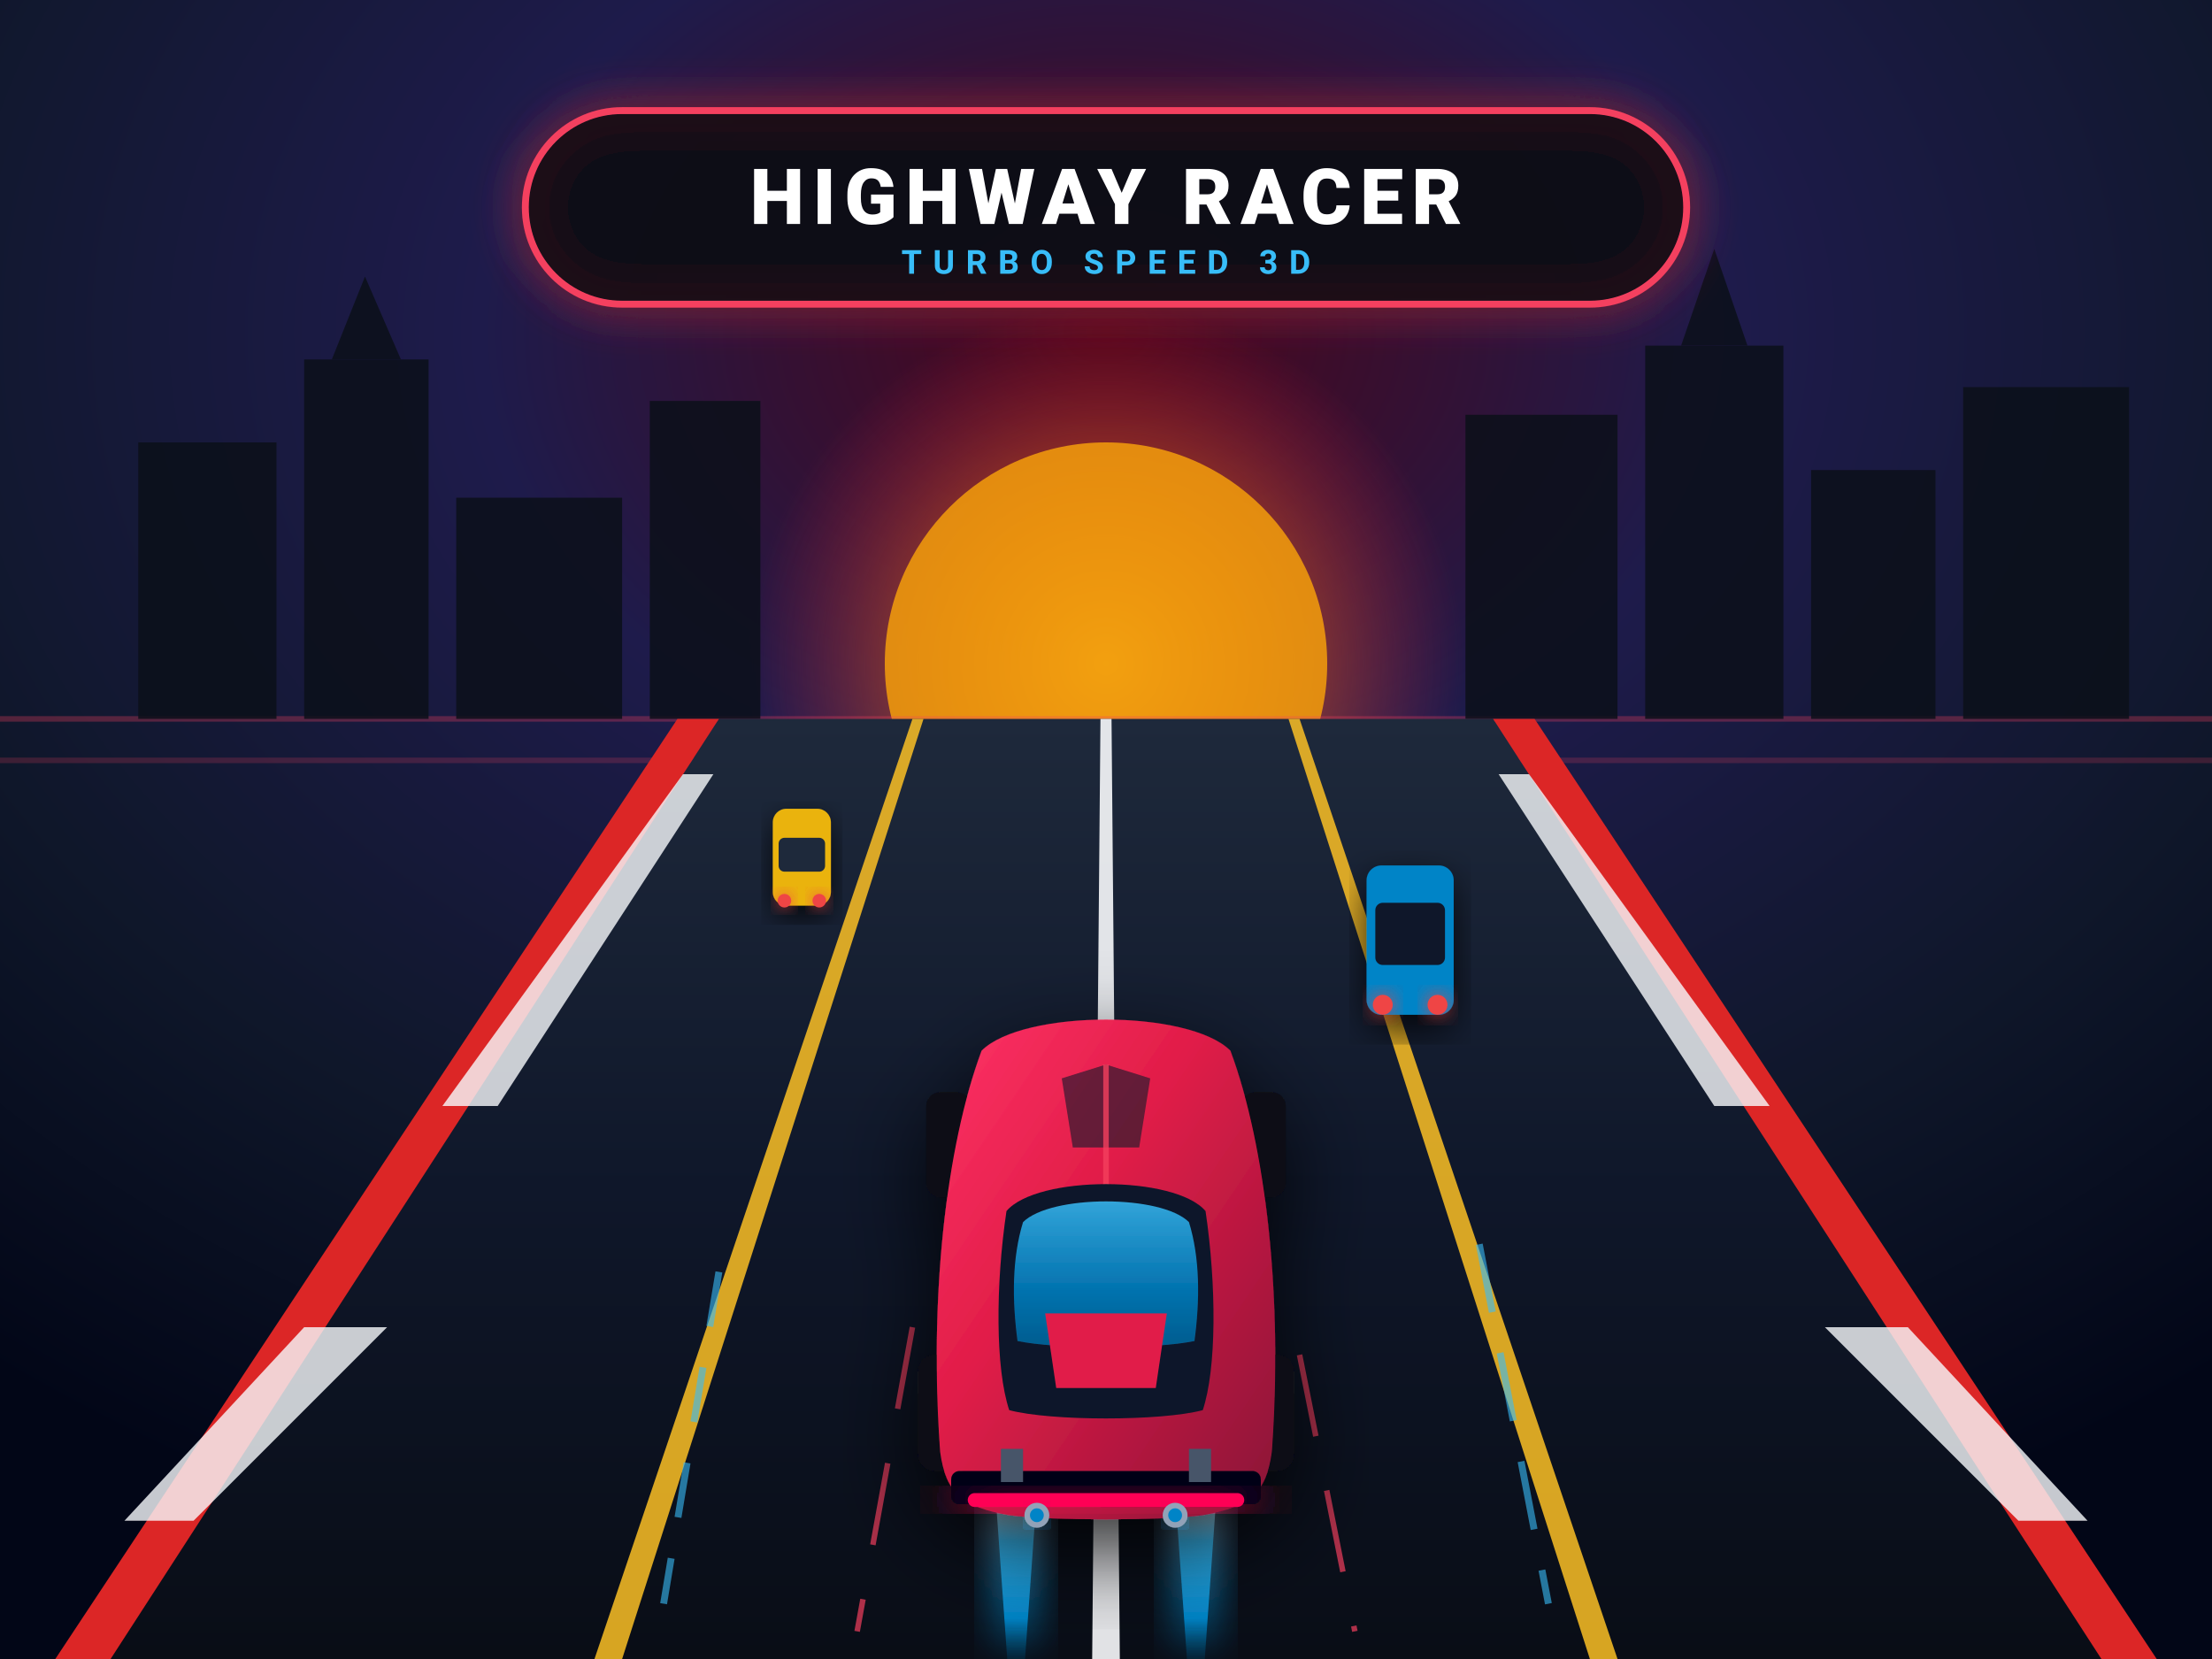
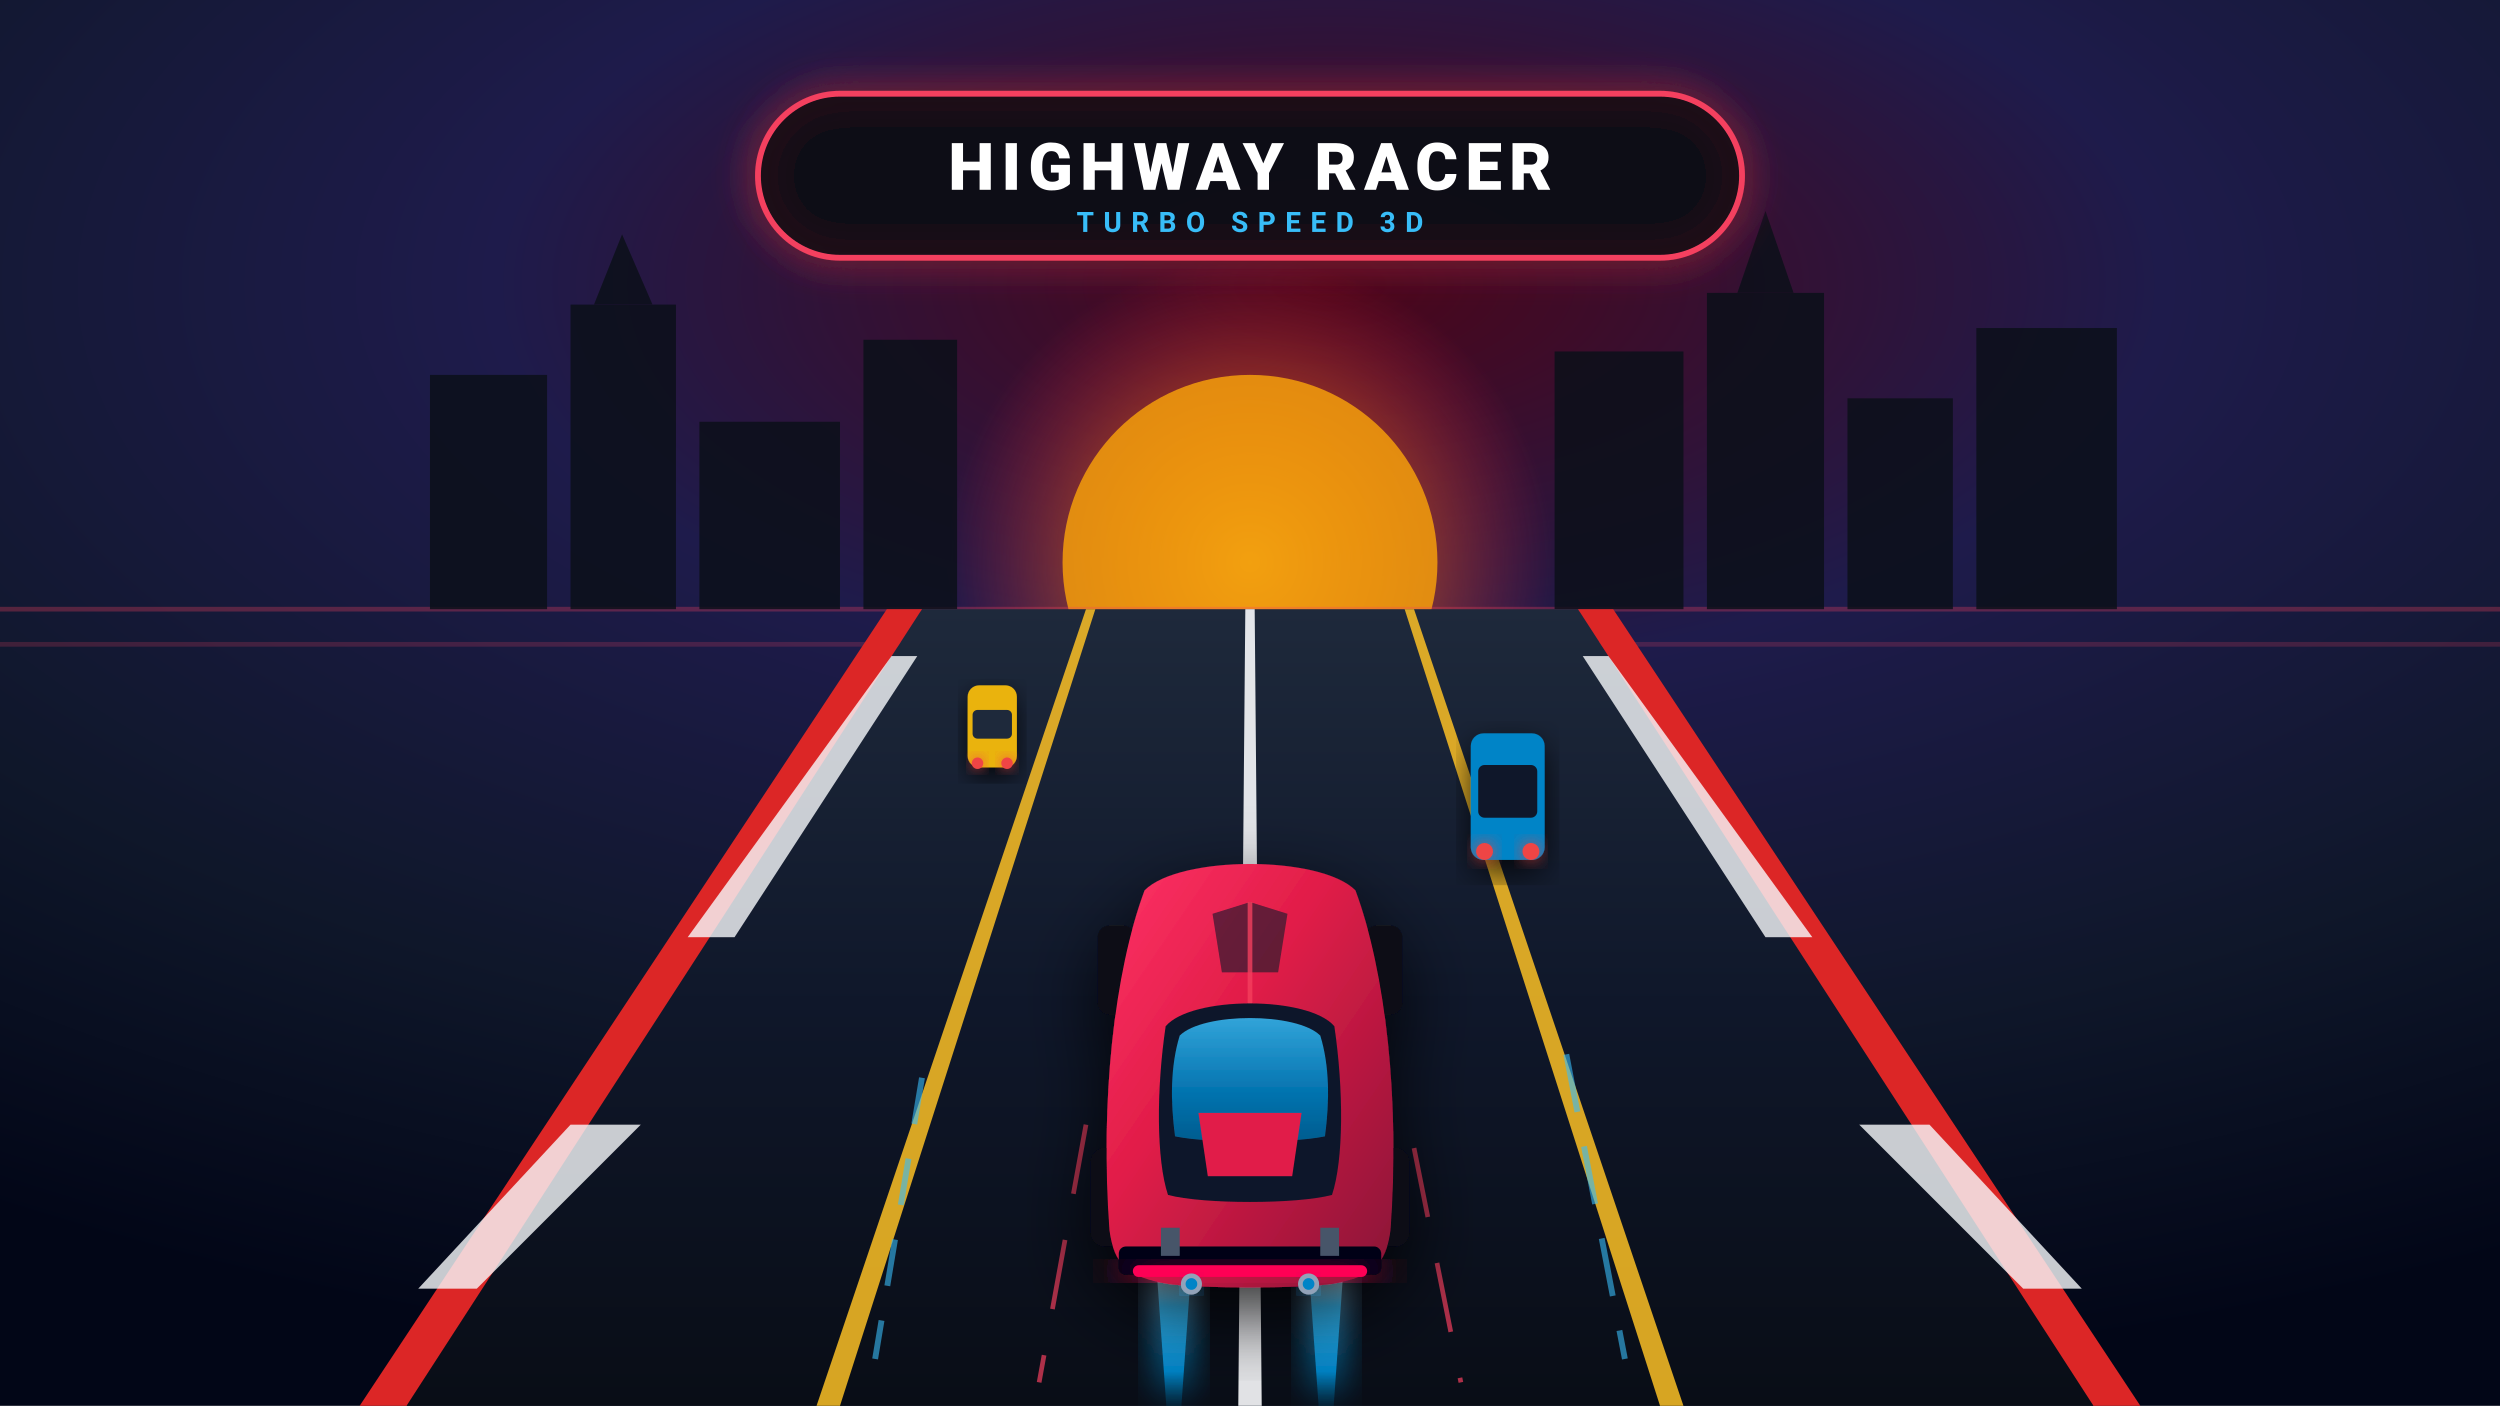
- <svg xmlns="http://www.w3.org/2000/svg" viewBox="0 0 800 600" width="100%" height="100%">
+ <svg xmlns="http://www.w3.org/2000/svg" viewBox="-133.5 0 1067 600" width="100%" height="100%">
  <defs>
    <radialGradient id="skyGrad" cx="50%" cy="20%" r="80%">
      <stop offset="0%" stop-color="#4c0519" />
      <stop offset="35%" stop-color="#1e1b4b" />
      <stop offset="70%" stop-color="#0f172a" />
      <stop offset="100%" stop-color="#020617" />
    </radialGradient>
    <radialGradient id="sunGlow" cx="50%" cy="50%" r="50%">
      <stop offset="0%" stop-color="#fbbf24" stop-opacity="0.9" />
      <stop offset="40%" stop-color="#f97316" stop-opacity="0.6" />
      <stop offset="100%" stop-color="#e11d48" stop-opacity="0" />
    </radialGradient>
    <linearGradient id="roadGrad" x1="0%" y1="0%" x2="0%" y2="100%">
      <stop offset="0%" stop-color="#1e293b" />
      <stop offset="50%" stop-color="#0f172a" />
      <stop offset="100%" stop-color="#090d16" />
    </linearGradient>
    <linearGradient id="carBodyGrad" x1="0%" y1="0%" x2="100%" y2="100%">
      <stop offset="0%" stop-color="#ff3366" />
      <stop offset="40%" stop-color="#e11d48" />
      <stop offset="100%" stop-color="#881337" />
    </linearGradient>
    <linearGradient id="glassGrad" x1="0%" y1="0%" x2="0%" y2="100%">
      <stop offset="0%" stop-color="#38bdf8" />
      <stop offset="60%" stop-color="#0284c7" />
      <stop offset="100%" stop-color="#0369a1" />
    </linearGradient>
    <linearGradient id="nitroGrad" x1="0%" y1="0%" x2="0%" y2="100%">
      <stop offset="0%" stop-color="#ffffff" />
      <stop offset="25%" stop-color="#38bdf8" />
      <stop offset="65%" stop-color="#0284c7" />
      <stop offset="100%" stop-color="transparent" />
    </linearGradient>
    <filter id="neonGlow" x="-50%" y="-50%" width="200%" height="200%">
      <feGaussianBlur stdDeviation="8" result="coloredBlur" />
      <feMerge>
        <feMergeNode in="coloredBlur" />
        <feMergeNode in="SourceGraphic" />
      </feMerge>
    </filter>
    <filter id="dropShadow" x="-20%" y="-20%" width="140%" height="140%">
      <feDropShadow dx="0" dy="12" stdDeviation="16" flood-color="#000000" flood-opacity="0.8" />
    </filter>
  </defs>
-   <rect width="800" height="600" fill="url(#skyGrad)" />
+   <rect x="-200" width="1267" height="600" fill="url(#skyGrad)" />
  <circle cx="400" cy="240" r="130" fill="url(#sunGlow)" />
  <circle cx="400" cy="240" r="80" fill="#f59e0b" opacity="0.85" />
-   <line x1="0" y1="260" x2="800" y2="260" stroke="#f43f5e" stroke-width="2" opacity="0.3" />
-   <line x1="0" y1="275" x2="800" y2="275" stroke="#f43f5e" stroke-width="2" opacity="0.2" />
+   <line x1="-150" y1="260" x2="950" y2="260" stroke="#f43f5e" stroke-width="2" opacity="0.3" />
+   <line x1="-150" y1="275" x2="950" y2="275" stroke="#f43f5e" stroke-width="2" opacity="0.2" />
  <g fill="#0b0f19" opacity="0.85">
    <rect x="50" y="160" width="50" height="100" />
    <rect x="110" y="130" width="45" height="130" />
    <polygon points="120,130 132,100 145,130" />
    <rect x="165" y="180" width="60" height="80" />
    <rect x="235" y="145" width="40" height="115" />
    <rect x="530" y="150" width="55" height="110" />
    <rect x="595" y="125" width="50" height="135" />
    <polygon points="608,125 620,90 632,125" />
    <rect x="655" y="170" width="45" height="90" />
    <rect x="710" y="140" width="60" height="120" />
  </g>
  <polygon points="260,260 540,260 760,600 40,600" fill="url(#roadGrad)" />
  <polygon points="245,260 260,260 40,600 20,600" fill="#dc2626" />
  <polygon points="540,260 555,260 780,600 760,600" fill="#dc2626" />
  <polygon points="247,280 258,280 180,400 160,400" fill="#f8fafc" opacity="0.8" />
  <polygon points="110,480 140,480 70,550 45,550" fill="#f8fafc" opacity="0.8" />
  <polygon points="542,280 553,280 640,400 620,400" fill="#f8fafc" opacity="0.8" />
  <polygon points="660,480 690,480 755,550 730,550" fill="#f8fafc" opacity="0.8" />
  <polygon points="330,260 334,260 225,600 215,600" fill="#fbbf24" opacity="0.85" />
  <polygon points="398,260 402,260 405,600 395,600" fill="#f8fafc" opacity="0.9" />
  <polygon points="466,260 470,260 585,600 575,600" fill="#fbbf24" opacity="0.85" />
  <g transform="translate(290, 310) scale(0.35)">
    <rect x="-30" y="-50" width="60" height="100" rx="14" fill="#eab308" filter="url(#dropShadow)" />
    <rect x="-24" y="-20" width="48" height="35" rx="6" fill="#1e293b" />
    <circle cx="-18" cy="45" r="7" fill="#ef4444" filter="url(#neonGlow)" />
    <circle cx="18" cy="45" r="7" fill="#ef4444" filter="url(#neonGlow)" />
  </g>
  <g transform="translate(510, 340) scale(0.45)">
    <rect x="-35" y="-60" width="70" height="120" rx="12" fill="#0284c7" filter="url(#dropShadow)" />
    <rect x="-28" y="-30" width="56" height="50" rx="6" fill="#0f172a" />
    <circle cx="-22" cy="52" r="8" fill="#ef4444" filter="url(#neonGlow)" />
    <circle cx="22" cy="52" r="8" fill="#ef4444" filter="url(#neonGlow)" />
  </g>
  <polygon points="360,540 375,540 370,610 365,610" fill="url(#nitroGrad)" filter="url(#neonGlow)" />
  <polygon points="425,540 440,540 435,610 430,610" fill="url(#nitroGrad)" filter="url(#neonGlow)" />
  <line x1="260" y1="460" x2="240" y2="580" stroke="#38bdf8" stroke-width="2.5" opacity="0.6" stroke-dasharray="20 15" />
  <line x1="535" y1="450" x2="560" y2="580" stroke="#38bdf8" stroke-width="2.5" opacity="0.6" stroke-dasharray="25 15" />
  <line x1="330" y1="480" x2="310" y2="590" stroke="#f43f5e" stroke-width="2" opacity="0.7" stroke-dasharray="30 20" />
  <line x1="470" y1="490" x2="490" y2="590" stroke="#f43f5e" stroke-width="2" opacity="0.7" stroke-dasharray="30 20" />
  <g transform="translate(400, 480)" filter="url(#dropShadow)">
    <rect x="-68" y="10" width="18" height="42" rx="6" fill="#090d16" />
    <rect x="50" y="10" width="18" height="42" rx="6" fill="#090d16" />
    <rect x="-65" y="-85" width="16" height="38" rx="5" fill="#090d16" />
    <rect x="49" y="-85" width="16" height="38" rx="5" fill="#090d16" />
    <path d="M-45,-100 C-30,-115 30,-115 45,-100 C58,-65 64,-10 60,45 C58,60 52,65 35,68 C20,70 -20,70 -35,68 C-52,65 -58,60 -60,45 C-64,-10 -58,-65 -45,-100 Z" fill="url(#carBodyGrad)" />
    <polygon points="-16,-90 0,-95 16,-90 12,-65 -12,-65" fill="#0f172a" opacity="0.6" />
    <line x1="0" y1="-95" x2="0" y2="-45" stroke="#f43f5e" stroke-width="2" opacity="0.8" />
    <path d="M-36,-42 C-25,-55 25,-55 36,-42 C40,-15 40,15 35,30 C20,34 -20,34 -35,30 C-40,15 -40,-15 -36,-42 Z" fill="#0f172a" />
    <path d="M-30,-38 C-20,-48 20,-48 30,-38 C34,-25 34,-10 32,5 C18,8 -18,8 -32,5 C-34,-10 -34,-25 -30,-38 Z" fill="url(#glassGrad)" opacity="0.85" />
    <polygon points="-22,-5 22,-5 18,22 -18,22" fill="#e11d48" />
    <rect x="-56" y="52" width="112" height="12" rx="3" fill="#020617" />
    <rect x="-38" y="44" width="8" height="12" fill="#475569" />
    <rect x="30" y="44" width="8" height="12" fill="#475569" />
    <rect x="-50" y="60" width="100" height="5" rx="2.5" fill="#ff0055" filter="url(#neonGlow)" />
    <circle cx="-25" cy="68" r="4.5" fill="#94a3b8" />
    <circle cx="25" cy="68" r="4.5" fill="#94a3b8" />
    <circle cx="-25" cy="68" r="2.5" fill="#0284c7" filter="url(#neonGlow)" />
    <circle cx="25" cy="68" r="2.5" fill="#0284c7" filter="url(#neonGlow)" />
  </g>
  <g transform="translate(400, 75)">
    <rect x="-210" y="-35" width="420" height="70" rx="35" fill="#090d16" fill-opacity="0.92" stroke="#f43f5e" stroke-width="2.5" filter="url(#neonGlow)" />
    <text x="0" y="6" font-family="system-ui, -apple-system, 'Segoe UI', Roboto, sans-serif" font-weight="900" font-size="28" fill="#ffffff" text-anchor="middle" letter-spacing="3">HIGHWAY RACER</text>
    <text x="0" y="24" font-family="system-ui, -apple-system, 'Segoe UI', Roboto, sans-serif" font-weight="700" font-size="12" fill="#38bdf8" text-anchor="middle" letter-spacing="4">TURBO SPEED 3D</text>
  </g>
</svg>
